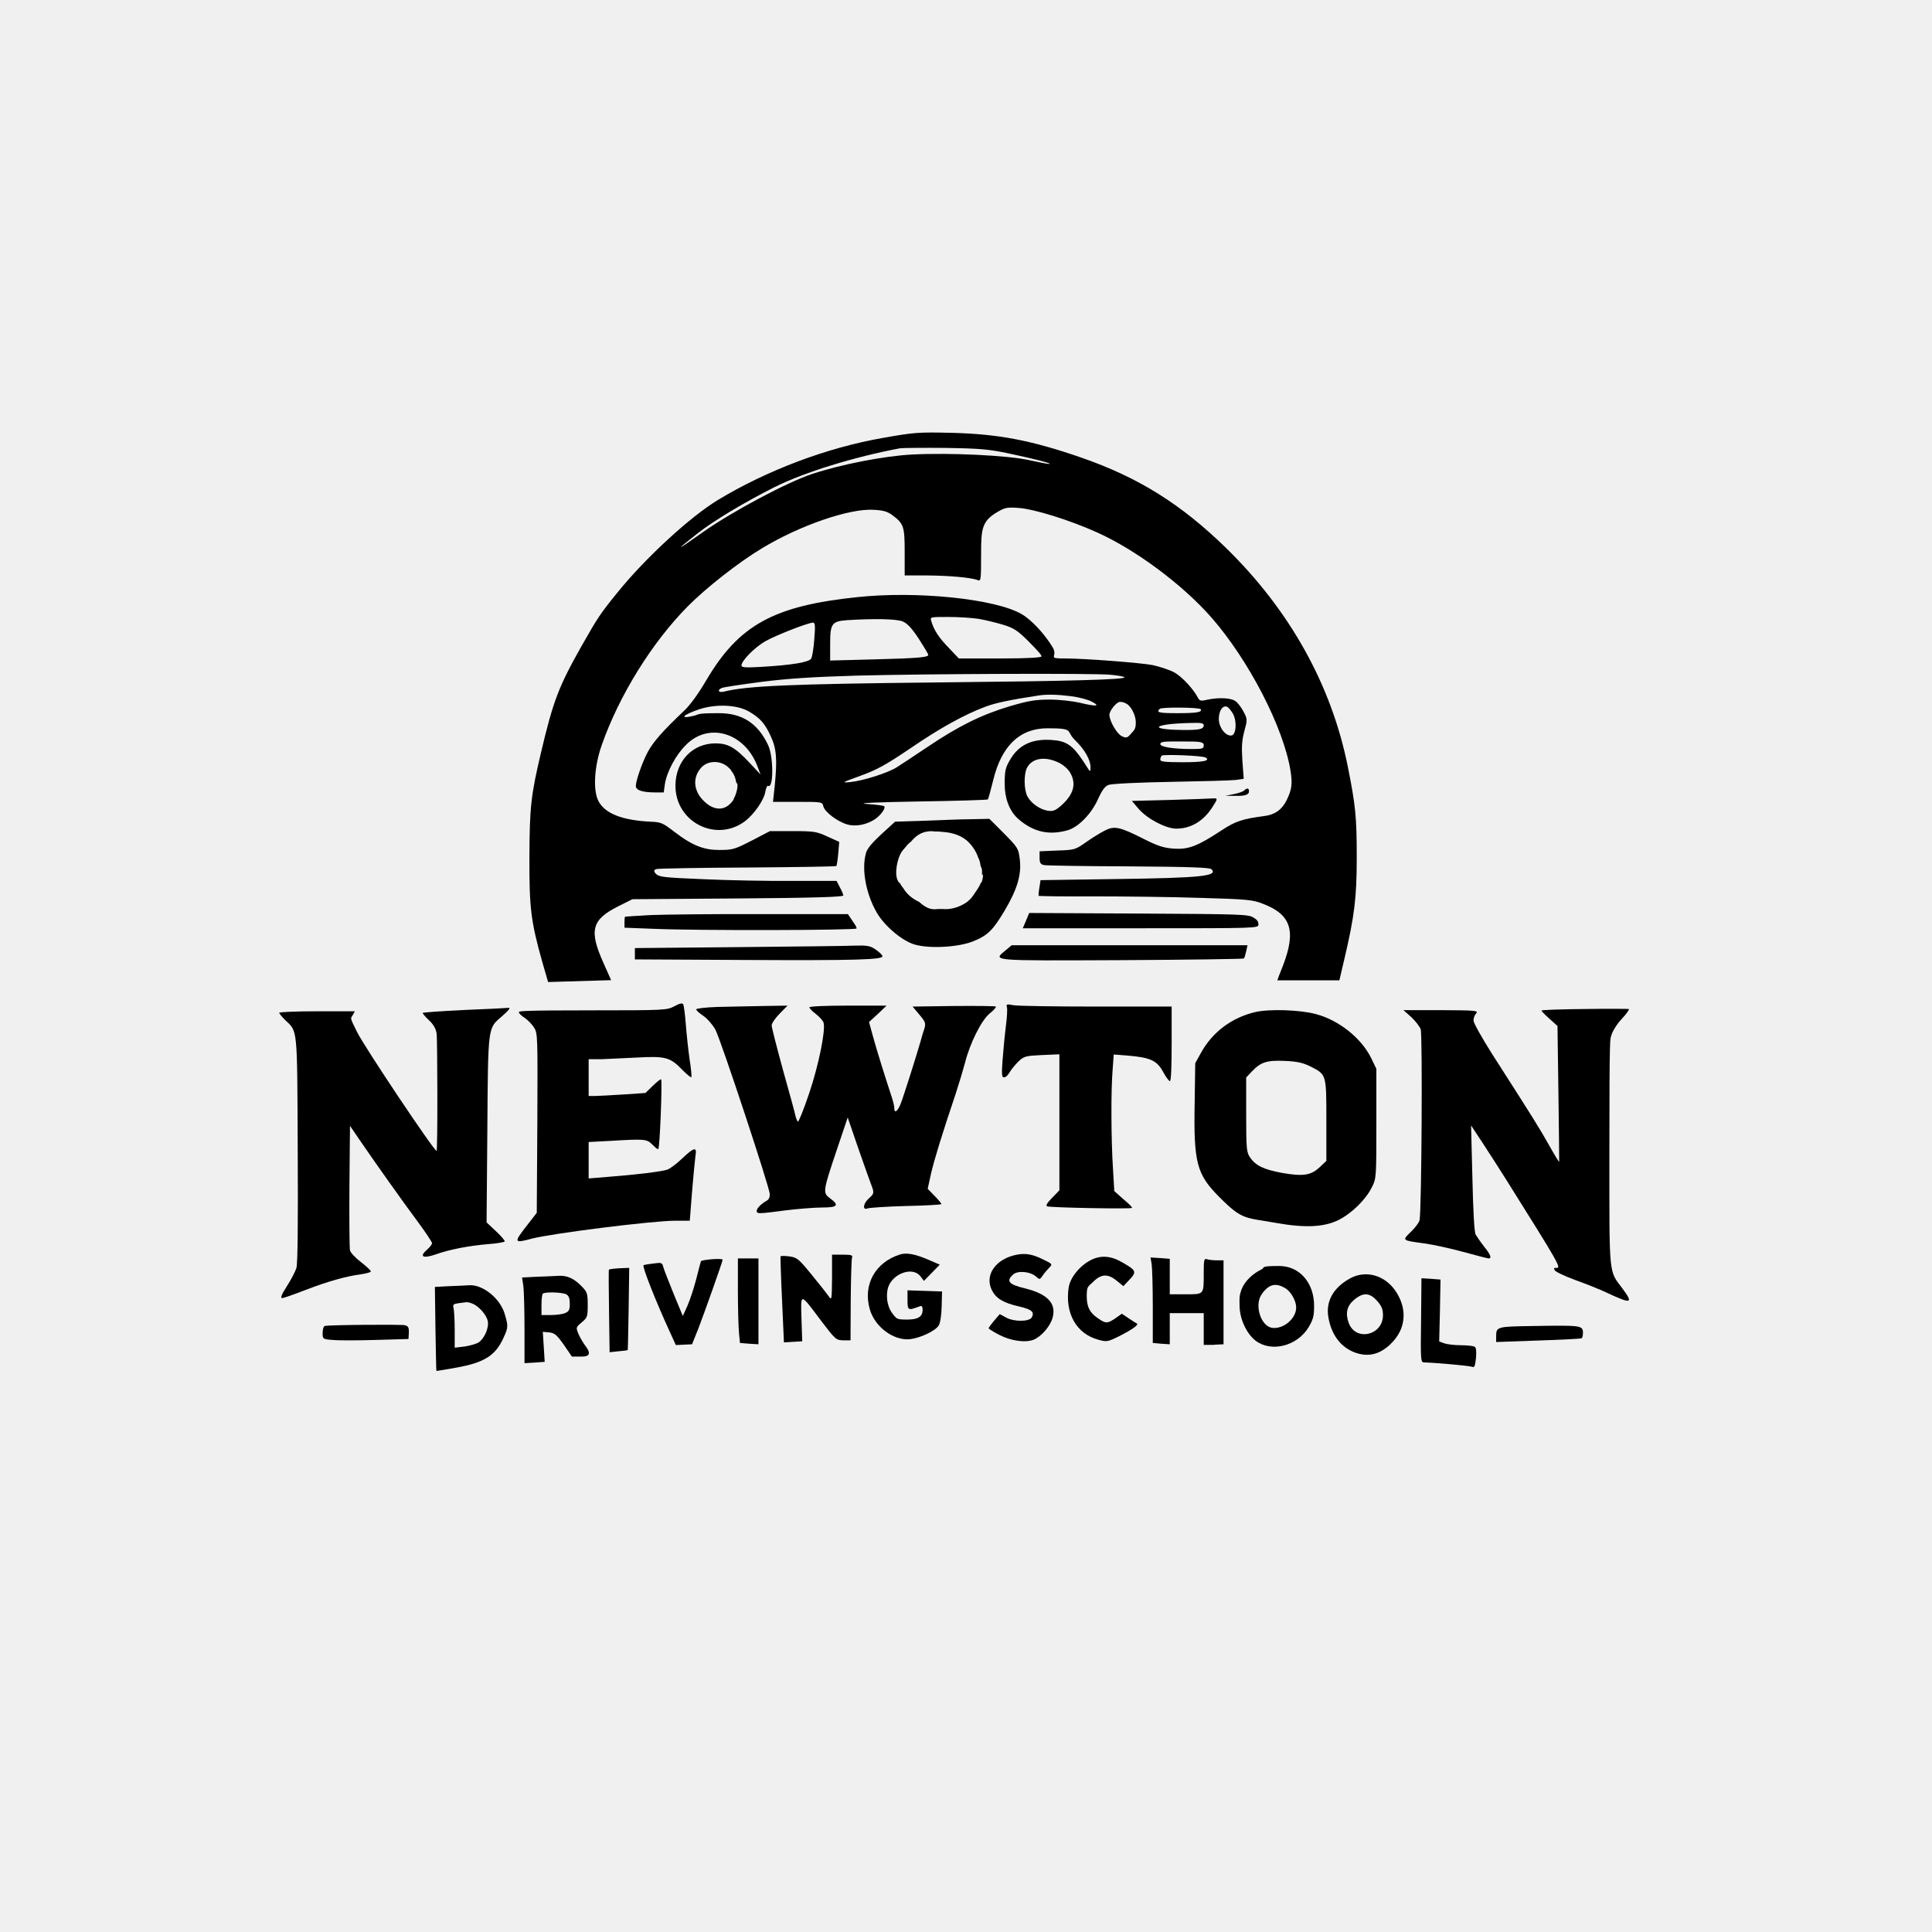
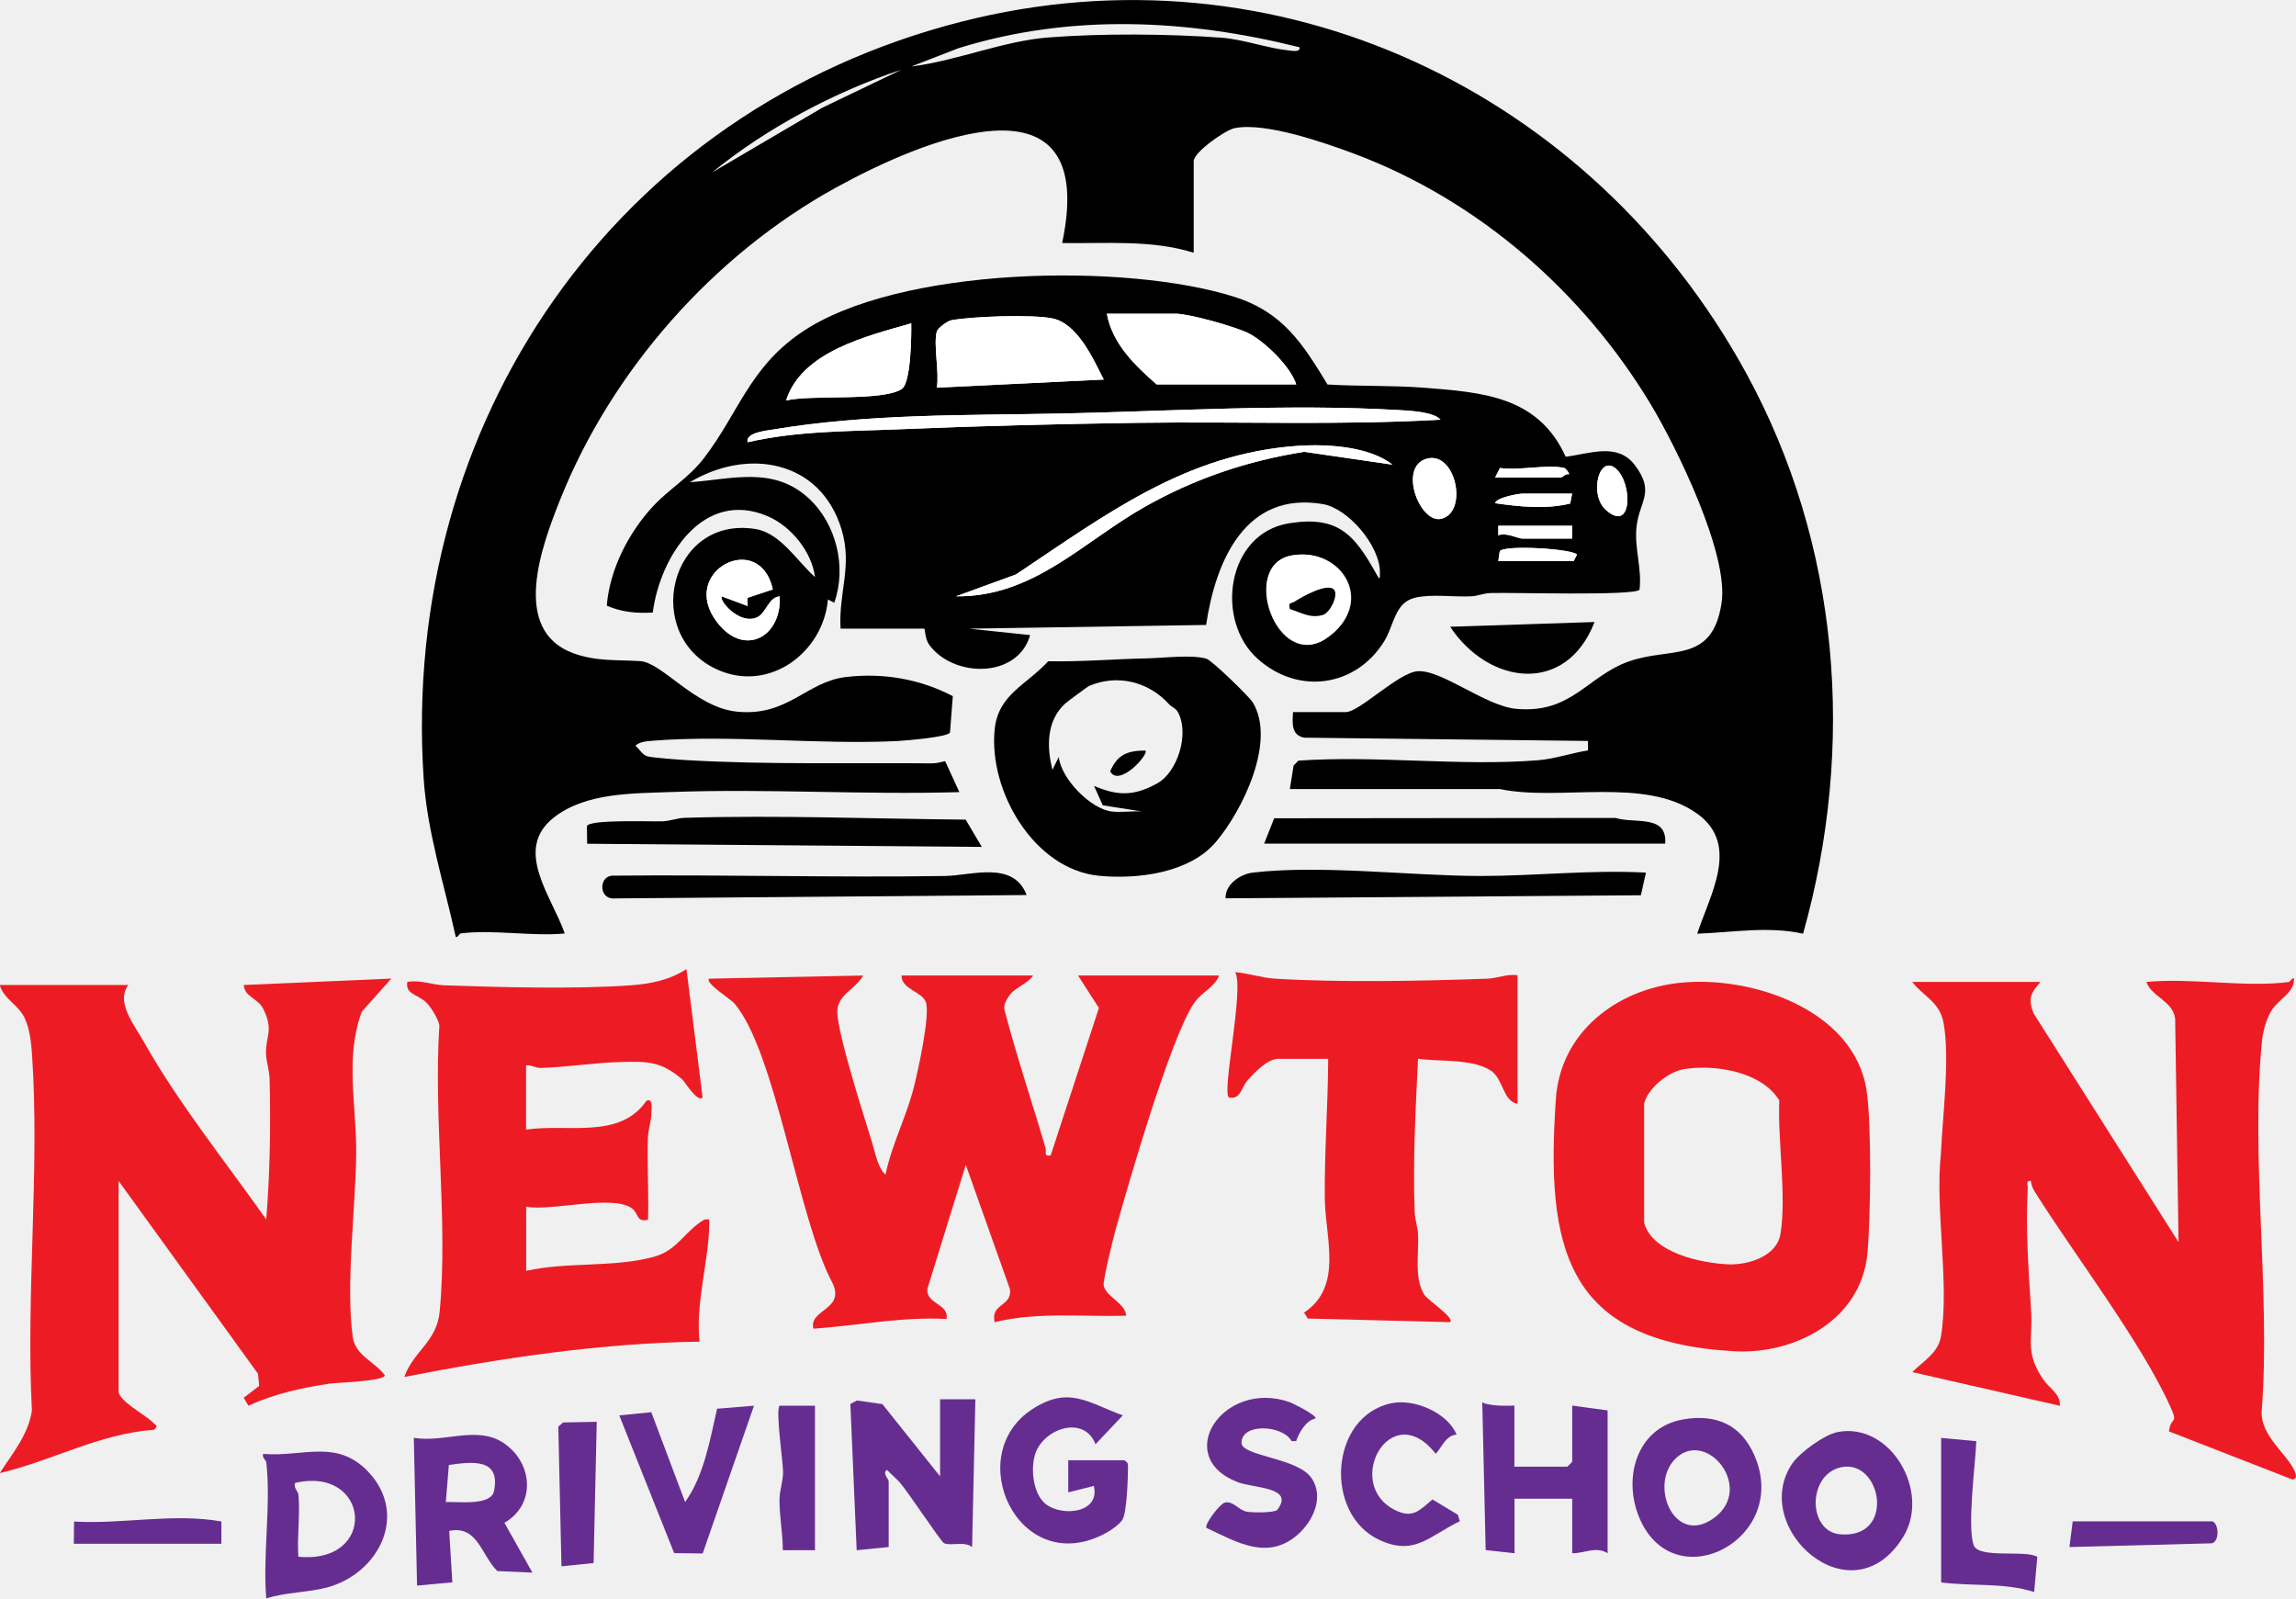
- <svg xmlns="http://www.w3.org/2000/svg" id="Layer_1" version="1.1" viewBox="0 0 1024 1024">
-   <path d="M468,232.1c-29.8,5.2-61.3,17.1-87.5,32.9-14.8,9-38.5,30.8-53.2,49-9.4,11.6-10.4,13.2-19,28.3-12.2,21.6-15.1,29.1-21.7,57.2-5.2,22-5.9,28.5-6,55s.8,34,6.7,54.9l3.2,11.1,16.7-.5,16.7-.5-4-9c-7.8-17.3-6.3-23,7.5-30l7.8-3.9,55.9-.4c40.5-.3,55.9-.8,55.9-1.6-.1-.6-.9-2.6-1.9-4.4l-1.7-3.3h-23.5c-12.9.1-34-.3-46.9-.9-21.2-.9-23.6-1.1-25.4-2.9q-1.9-2,.5-2.5c1.3-.3,23.2-.7,48.6-.8,25.4-.2,46.3-.5,46.6-.8.2-.3.7-3.3,1-6.7l.5-6.1-6.2-2.8c-5.6-2.6-7.1-2.9-18.3-2.9h-12.2l-9.6,5c-9.2,4.7-10.1,5-17.4,5s-13.5-1.8-23.5-9.5c-6.4-4.9-7.2-5.3-13.2-5.5-14.7-.8-23.6-4.3-27.1-10.7-3.1-5.7-2.4-18.3,1.6-29.8,9.2-26.3,26.6-54.4,45.6-73.6,9.9-10,27.2-23.5,39.2-30.7,20.1-12.2,46.5-21.3,59.4-20.5,5.3.3,7.3.9,10.2,3.1,5.7,4.3,6.2,5.9,6.2,19.4v12.3h12c11.8.1,23.3,1.1,26.8,2.5,1.6.7,1.7-.4,1.7-13.8s.4-17.5,8.6-22.3c4-2.4,5.3-2.6,11.2-2.2,8.4.6,27.3,6.5,41.7,13,20.5,9.2,45.2,27.6,60.5,45,19.9,22.7,38.3,58.4,42,81.3,1.1,7,.7,10-2.1,15.7-2.5,5-6.2,7.6-11.7,8.3-11.9,1.6-15.3,2.7-22.9,7.7-12.8,8.4-17.4,10.1-25.2,9.6-5.3-.4-8.4-1.4-15.6-5-13-6.6-15.8-7.2-20.9-4.6-2.2,1.1-6.8,3.9-10,6.2-5.7,4-6.1,4.1-15.2,4.4l-9.4.4v3.4c0,2.7.5,3.5,2.3,3.9,1.2.3,21.4.6,44.9.7,32.2.2,43,.6,43.9,1.5,3.6,3.6-5.1,4.6-49.6,5.2l-41,.6-.6,4c-.4,2.2-.5,4.2-.4,4.3.2.2,13.6.4,29.7.3,16.1,0,41.5.3,56.3.8,24.4.7,27.6,1,32.8,3.1,15,5.7,17.8,14.3,10.7,32.8-1.7,4.2-3,7.7-3,7.8h32.9c0-.1,2.6-11.1,2.6-11.1,5.4-22.9,6.6-32.7,6.6-54s-.6-27.5-4.7-48c-8.6-43.2-30.7-83-64.6-116.1-23.9-23.3-46.5-37.4-76.8-47.9-26.6-9.2-44-12.5-69-13.1-17.2-.4-19.7-.2-36,2.7ZM535,240.4c13.7,2.9,23.3,5.4,21,5.5-.8,0-5.5-.9-10.5-2-11.7-2.6-42.3-4-62-3-15.1.8-37.5,5.2-53,10.3-13.1,4.3-42,19.7-57.3,30.4-15.4,10.9-16.2,11.1-3.2.9,8.3-6.5,24.6-16.3,40.5-24.3,15.8-7.9,42.1-16,66.5-20.6,1.4-.2,12.2-.3,24-.2,18.7.3,23.1.7,34,3Z" />
-   <path d="M659.1,377.2c-1.1-2.2-3.1-4.8-4.3-5.6-2.5-1.8-9.2-2-15.1-.7-3.3.8-3.9.6-4.9-1.3-2.3-4.4-8.1-10.7-12.2-13.1-2.3-1.3-7.6-3.1-11.7-4-6.3-1.2-36-3.5-46.3-3.5s-3.6-.7-6.6-5.8c-4.4-7.3-11.3-14.7-16.5-17.7-13.9-8.1-55.4-12.4-87.2-9-44.1,4.6-62.6,14.7-79.8,43.8-4.2,7.2-8.9,13.7-12,16.5-11.1,10.5-16.4,16.5-19.3,22-2.8,5.3-6.2,15-6.2,17.8s5.4,3.4,10.5,3.4h4.3l.6-4.4c1-6.5,5.8-15.5,11.2-20.8,12.1-12.2,31-6.5,37.8,11.2l1.7,4.5-5.8-6.2c-7.6-8.1-11.4-10.3-18.1-10.3-12.2,0-21.2,9.5-21.2,22.5,0,19.2,21.5,30.2,36.8,18.8,4.8-3.6,10.1-11.2,10.8-15.5.4-2.1,1-3.5,1.5-3.3,2.9,1.9,3-15.3,0-21.6-5.4-11.5-13.7-16.9-26-16.9s-10.2.6-13.4,1.4c-8,1.9-5.9-.5,3-3.5,9-2.9,20.1-2.4,26.4,1.3,5.9,3.5,8.3,6.2,11.5,13.2,3,6.5,3.4,12.3,2,26.3l-.9,8.3h13c13,0,13.1,0,13.7,2.4.7,3,7.8,8.3,12.8,9.6,4.5,1.3,10.5,0,14.7-2.9,3.2-2.3,5.7-5.9,4.7-6.8-.3-.3-4.5-.9-9.3-1.2-5.7-.4,3.9-.9,27.5-1.3,20-.3,36.5-.8,36.8-1.1.2-.2,1.5-4.8,2.8-10.1,4.4-18.3,14.1-27.6,28.8-27.6s9.5,1.4,14.6,6.3c5,4.8,8.2,10.4,8.2,14.3s-.5,1.8-4.1-3.5c-5.5-8.2-8.8-10.4-16.5-10.9-10.5-.7-17.5,2.6-22.1,10.6-2.4,4.1-2.8,5.8-2.8,12.7s2.1,14.3,7.6,18.9c7.8,6.6,15.9,8.4,25.6,5.7,5.8-1.6,12.7-8.6,16.3-16.6,2.1-4.7,3.7-6.8,5.6-7.5,1.5-.6,16.2-1.3,32.8-1.6,16.5-.3,32.1-.7,34.5-1l4.3-.6-.7-9.4c-.5-7.5-.3-10.8,1-15.8,1.7-6.1,1.7-6.4-.4-10.4ZM389,423.5c-4,6.5-10.5,6.8-16.4.6-5.2-5.4-5.5-12.3-.8-17.4,3.4-3.6,9.8-3.8,13.9-.3,1.1,1,1.8,1.6,2,2.3,1.3,1.5,2.1,3.6,2.4,5.5,0,.3.2.5.2.8,0,0,0,0,0,0,1.3,0,.3,5.6-1.5,8.5ZM562.4,427c-3.1,2.7-4.3,3.1-7.1,2.7-4.2-.7-8.9-4-10.8-7.7-1.8-3.5-1.9-11.6-.2-15,2.6-5.1,9.2-6.3,16.4-3,2.5,1.1,5.1,3.3,6.3,5.2,3.7,6,2.2,11.8-4.6,17.8ZM502.7,327c5.4,0,12.6.5,16,1,3.4.6,9.2,2,12.9,3.1,5.8,1.8,7.7,3,13.6,8.9s6.8,7.3,6.8,7.9-6.4,1.1-21.9,1.1h-21.9l-5.3-5.6c-5.2-5.3-7.9-9.4-9.3-14.2-.7-2.2-.6-2.2,9.1-2.2ZM440,341.2c0-10.7.9-11.9,9-12.5,14.3-.9,26.2-.7,29.5.7,2.5,1.1,4.8,3.6,8.5,9.2,2.7,4.2,5,8,5,8.5,0,1.3-5.3,1.8-29.2,2.4l-22.8.6v-8.9ZM405.6,339.9c5.4-3.1,22.5-9.8,25.3-9.9,1.1,0,1.3,1.6.7,8.6-.3,4.7-1.1,9.4-1.6,10.4-1.1,2-10,3.5-27.2,4.5-7.8.4-9.8.3-9.8-.8,0-2.5,7-9.6,12.6-12.8ZM572,372.4c-3.6-.8-10.5-1.6-15.5-1.6-7.5,0-11,.5-21.2,3.5-15,4.5-26.9,10.3-43.7,21.6-7,4.7-14.4,9.6-16.5,10.9-4.7,2.9-17.5,7-24.3,7.7-5,.5-4.7.3,5.2-3.3,8.6-3.1,13.4-5.7,26.4-14.5,15.9-10.9,29-18.1,40.1-22.2,5-1.9,13-3.6,27.5-5.8,4.6-.8,10.4-.6,17.7.3,4,.5,9,1.8,11,2.9,4.8,2.5,2.4,2.7-6.7.5ZM497.5,361.7c-78.2.8-101.5,1.8-113.9,4.9-2.9.7-3.6-1-.9-2,.9-.4,10.3-1.8,20.9-3.2,14.3-1.8,27.1-2.6,50.1-3.3,38.7-1,124.5-1.3,134.6-.5,4.3.4,7.7,1,7.7,1.4,0,1.2-28.1,2-98.5,2.7ZM599.6,388.7c-2.1,2.5-2.6,2.6-5,1.5-2.6-1.2-6.5-7.9-6.6-11.3,0-2.2,3.8-6.9,5.6-6.9s2.4.5,3.5,1c2.5,1.4,4.9,6.2,4.9,9.9s-1,4.2-2.4,5.8ZM614.7,375.7c1-1,21.1-.8,21.7.2,1,1.6-2.3,2.1-12.5,2.1s-11.1-.5-9.2-2.3ZM630.8,383.2c5.6-.2,7.2,0,7.2,1.2,0,2.1-2.4,2.6-11.3,2.5-18.8-.2-15.4-3.3,4.1-3.7ZM638,395c0,1.8-.7,2-6.2,2-10,0-16.8-1.1-16.8-2.6s2.5-1.4,11.5-1.4,11.5,0,11.5,2ZM626.9,404c-9.2,0-11.9-.3-11.9-1.3s.3-1.7.8-2.2c.8-.8,21.6,0,23.2,1,2.7,1.7-1.2,2.5-12.1,2.5ZM652.8,389.8c-3.1.6-6.8-4.2-6.8-8.7s2.1-7.4,4.4-6.5c.7.3,2.1,2,3.1,3.7,2.2,4.1,1.7,11-.7,11.5Z" />
-   <path d="M659.4,419c-.6.6-3,1.4-5.5,1.9l-4.4.9h4.7c5.5.2,7.8-.5,7.8-2.4s-1.2-1.8-2.6-.4Z" />
-   <path d="M619.7,424l-19.8.5,3.5,4.1c4.5,5.3,14.2,10.4,19.8,10.6,7.8.1,14.6-3.9,19.4-11.4,3-4.7,3-4.8-.3-4.6-1.6.1-11.7.5-22.6.8Z" />
-   <path d="M540.5,455.4c-.7-5.7-1-6.2-8.4-13.7l-7.7-7.7-9.5.2c-5.2,0-16.4.5-25,.8l-15.5.5-7.2,6.6c-4.8,4.4-7.6,7.7-8.2,10-2.5,8.6,0,21.7,5.7,31.6,4.1,7.1,13.5,15,20,16.9,7.8,2.3,22.7,1.5,30.6-1.5,8-3.1,10.9-5.9,17.2-16.5,6.7-11.3,9-19.1,8-27.2ZM520,467.6c-.5,1.5-1.8,3.6-3.3,5.7-.5.8-1,1.6-1.7,2.4-.8,1-1.9,2-3.1,2.8-.1,0-.2.2-.3.2-3.4,2.2-7.9,3.5-11.9,3.1-.8,0-1.7,0-2.5,0-3.7.5-6.1-.3-10.1-3.8-3.5-1.6-6.5-4.1-8.3-7.2-.8-.9-1.4-1.9-2-3-.2.2-.5-.1-.9-1-1.9-3.2-.6-12,2.5-16,.6-.8,1.3-1.5,1.8-2.1.7-1,1.6-1.8,2.6-2.6,0,0,.1-.1.2-.2,2.2-2.6,4.9-4.7,8.6-5.2,1.3-.2,2.6-.2,3.8,0,1.3,0,2.6,0,3.9.2,5.2.3,10.5,1.8,14.2,5.6,2.4,2.5,4,5.2,5,8.1.1.2.2.4.3.6.5,1.2.8,2.6,1,4,.5.7.7,1.6.7,2.7,0,.5,0,.9,0,1.3,0,0,0,0,0,0,0,.2,0,.4,0,.6.2-.2.3-.3.4-.2.3.3,0,2.2-.7,4.3Z" />
-   <path d="M345,485c-7.4.4-13.6.8-13.7.9-.2,0-.3,1.4-.3,2.9v2.9l15.8.6c23,1,107.2.8,107.2-.2s-1-2.3-2.3-4.2l-2.3-3.4h-45.4c-25-.1-51.6.2-59,.5Z" />
-   <path d="M543.8,488l-1.7,4h62.5c61.5,0,62.4,0,62.4-2s-1.2-2.8-2.7-3.7c-2.5-1.7-7.2-1.8-60.8-2.1l-58-.3-1.7,4.1Z" />
-   <path d="M391,502l-54.5.5v6l57.5.3c59.6.3,74.4-.1,73.7-2.1-.2-.7-1.8-2.2-3.7-3.5-2.8-1.9-4.4-2.2-10.9-2-4.2.2-32.1.5-62.1.8Z" />
-   <path d="M533.1,503.6c-7,5.8-9.2,5.6,61.3,5.3,35.4-.2,64.6-.6,64.9-.9s.8-2,1.2-3.8l.7-3.2h-125l-3.1,2.6Z" />
-   <path d="M357.5,533.3c-3.9,2.1-5,2.2-43.3,2.2s-39.2.4-39.2,1,1.4,1.9,3.1,3c1.6,1.1,3.9,3.4,5,5.2,1.9,3,1.9,4.8,1.7,50.6l-.3,47.5-4.8,6.2c-7.6,9.7-7.5,10.1,2.2,7.5,10.8-2.8,64-9.5,76.1-9.5h7.6l1.2-15.3c.7-8.3,1.5-16.9,1.8-19,.9-5-.6-4.8-6.9,1.2-2.9,2.8-6.4,5.4-7.9,6-2.7,1-16.4,2.7-32,3.9l-9.8.8v-19.3l11.3-.6c18.3-1.1,19.5-1,22.3,1.8s2.9,2.5,3.3,2.5c.8,0,2.2-36.1,1.5-36.9-.3-.3-2.2,1.3-4.4,3.4l-3.9,3.8-11.8.8c-6.5.4-13.3.8-15,.8h-3.3c0,.1,0-9.7,0-9.7v-9.8h6.8c3.7-.2,12.3-.6,19.2-.9,14.7-.8,17.3-.1,23.7,6.6,2.3,2.3,4.4,4.1,4.7,3.8.3-.2-.1-4.5-.9-9.4-.7-5-1.6-13.3-2-18.5s-1-10-1.4-10.7c-.4-.8-1.8-.5-4.6,1Z" />
-   <path d="M533.7,533.9c.3,1.1,0,5.7-.6,10.3s-1.3,12.5-1.7,17.5c-.6,7.7-.4,9.3.7,9.3s2.2-1.2,3.1-2.8c.9-1.5,3-4,4.7-5.7,2.9-2.7,3.8-2.9,12.4-3.3l9.2-.4v72.1l-3.9,4c-2.8,2.9-3.5,4.2-2.5,4.5,2.3.7,44.9,1.5,44.9.8s-2.1-2.5-4.7-4.7l-4.7-4.2-.7-11.9c-1-15.3-1.1-41.6-.2-52.2l.6-8.3,7.6.6c11.7,1,15.3,2.6,18.5,8.5,1.5,2.8,3.1,5,3.7,5s.9-8.1.9-19.8v-19.7h-39.7c-21.9,0-41.7-.3-44-.7-3.7-.7-4.1-.6-3.6,1.1Z" />
-   <path d="M380.3,533.7c-6.3.2-11.3.8-11.3,1.3s1.7,2.1,3.9,3.5c2.1,1.5,4.9,4.7,6.3,7.3,2.8,5.2,28.8,83.8,28.8,87.1s-1.5,3.2-3.5,4.7c-3.8,2.8-4.6,5.4-1.7,5.4s7.1-.7,13.7-1.5,15.3-1.5,19.3-1.5c8.2,0,9.2-1.2,4.1-4.9-3.9-2.9-3.8-3.6,3.8-26.2l5.6-16.6,5.7,16.6c3.2,9.1,6.3,17.9,6.9,19.4,1.5,3.9,1.4,4.4-1.4,6.9-3,2.6-3.5,6.4-.7,5.3.9-.4,10.1-1,20.5-1.3,10.3-.2,18.7-.7,18.7-1s-1.6-2.3-3.7-4.4l-3.6-3.7,1.7-7.8c1.7-7.4,5.6-20.2,13.2-42.8,1.8-5.5,4-12.9,4.9-16.3,2.6-10.3,8.6-22.3,13-26,2.2-1.7,3.6-3.4,3.3-3.7s-10.3-.4-22.3-.3l-21.8.3,3.6,4.3c3.2,3.8,3.5,4.5,2.6,7.5-.6,1.7-1.5,4.8-2,6.7-2.3,8-9.2,29.8-10.6,33.2-1.5,3.8-3.3,5.1-3.3,2.3s-2.2-8.3-4.8-16.7c-2.7-8.4-5.7-18.4-6.7-22.2l-1.9-6.9,4.7-4.3,4.6-4.4h-20.5c-12.2,0-20.4.4-20.4.9s1.6,2.2,3.5,3.6c1.9,1.5,3.7,3.5,4,4.5,1.2,3.9-2.6,22.7-7.7,37.7-2.8,8.3-5.5,15-5.9,14.8-.3-.3-.9-1.5-1.2-2.7-.2-1.3-3.2-12.2-6.6-24.3-3.3-12.1-6.1-22.9-6.1-24s1.9-3.9,4.2-6.2l4.2-4.3-12.9.2c-7.2.1-18.1.4-24.2.5Z" />
-   <path d="M246.3,535.3c-12.3.6-22.3,1.3-22.3,1.6s1.5,2.1,3.4,3.9c2.3,2.1,3.6,4.4,4,6.9.5,3.6.6,62.3,0,62.3-1.4,0-38-54.7-42.2-63.1s-3.2-7-2.3-8.8l1.2-2.1h-20.1c-11,0-20,.4-20,.8s1.4,2.1,3.1,3.8c6.7,6.4,6.4,2.8,6.7,68.4.2,39.4,0,60.7-.7,63.1-.6,1.9-2.9,6.3-5.1,9.7-2.7,4.2-3.5,6.2-2.5,6.2s6.5-2,12.7-4.4c11.8-4.5,21-7.1,29.1-8.2,2.6-.4,5-1,5.2-1.4.3-.4-2-2.6-5-4.9s-5.7-5.1-6-6.4c-.3-1.2-.4-16.6-.3-34.1l.3-31.9,4.7,6.9c8.9,13,23,32.9,30.9,43.5,4.3,5.8,7.9,11.2,7.9,11.8s-1.2,2.2-2.7,3.5c-4.2,3.6-2.2,4.8,4.5,2.5,7.3-2.6,17.4-4.6,28-5.5,4.5-.3,8.4-1,8.7-1.4.2-.4-1.8-2.8-4.6-5.4l-5-4.7.4-49.2c.4-55,.2-53.6,7.6-59.9,3.8-3.3,5.1-5,3.4-4.6-.5.1-10.8.6-23,1.1Z" />
-   <path d="M839.8,534.8c-12.6.1-22.8.5-22.8.8s1.9,2.3,4.3,4.4l4.2,3.8.5,35.8c.3,19.8.4,36,.4,36.2-.1.2-2.5-3.7-5.3-8.7-4.8-8.6-8.6-14.7-30.4-48.7-5.3-8.4-9.7-16.2-9.7-17.5s.6-3,1.4-3.8c1.3-1.5-.4-1.6-18.6-1.7h-20c0-.1,4.1,3.6,4.1,3.6,2.2,2,4.5,5,5.1,6.5,1,2.8.5,95.9-.6,101.2-.2,1.2-2.3,4-4.6,6.2-4.7,4.6-4.9,4.5,6.9,6.1,4.5.6,13.8,2.6,20.7,4.5,7,1.9,13.1,3.5,13.6,3.5,1.8,0,1-2.1-2.4-6.3-1.8-2.3-3.8-5.2-4.5-6.4-.7-1.4-1.3-12.3-1.7-30l-.7-27.8,6.4,9.7c3.5,5.4,9.2,14.2,12.5,19.5,27.6,44,28.9,46.3,26.5,46.3s-1.1.6-1.1,1.2,4.8,3,10.8,5.2c5.9,2.1,13.4,5.1,16.7,6.7,13.3,6.2,14.4,5.9,8.4-2.2-7.3-9.7-6.9-5.7-6.9-71.3s.4-60.4,1.1-63c.6-2.1,3-6,5.5-8.6,2.5-2.7,4.1-5,3.7-5.2-.4-.1-11-.2-23.5,0Z" />
-   <path d="M665.4,536.4c-12.5,2.9-22.8,10.6-28.9,21.7l-3,5.4-.3,20.7c-.6,32.1,1,38.2,13.2,50.4s13.3,10.6,30.1,13.6c15.2,2.7,25.2,2.2,32.8-1.5,7.1-3.5,14.6-10.9,17.8-17.4,2.4-4.7,2.4-5.3,2.4-33.8v-29l-2.8-5.8c-5.2-10.5-17.1-20-29.2-23.2-8.5-2.3-24.6-2.8-32.1-1.1ZM694.7,565.3c8.4,4.3,8.3,4.1,8.3,28.6v21.4l-3.5,3.3c-4.7,4.4-8.8,5-19.8,3.1-9.9-1.8-14.2-3.9-17.2-8.3-1.8-2.7-2-4.6-2-22.6v-19.7l3-3.2c4.8-5,7.9-6,17.5-5.6,6.7.3,9.6,1,13.7,3Z" />
-   <path d="M477,664.9c-13.2,4.2-19.7,16.1-16,29,2.7,9.5,12.7,16.8,21.4,15.9,5.5-.7,13.2-4.3,15.1-7.2.8-1.2,1.5-5.3,1.6-10.1l.2-8-9.1-.3-9.2-.3v5.2c0,5.5.3,5.6,6.4,3.3,1.2-.5,1.6,0,1.6,1.9,0,3.6-2.5,5.1-8.2,5.1s-5.4-.4-7.4-2.7c-2.7-3.2-3.9-8.3-3-13.1,1.5-8.1,13-12.8,17.4-7.2l1.9,2.5,4.2-4.3,4.2-4.3-6-2.6c-7-3-11.6-3.9-15.1-2.8Z" />
-   <path d="M539,665c-11.1,2.1-17.2,10.6-13.4,18.6,2.2,4.5,6,6.9,14.3,8.8,6.9,1.6,8.5,2.9,7,5.8-1.3,2.4-9.6,2.5-13.9,0l-3.1-1.7-3,3.5c-1.6,1.9-2.9,3.7-2.9,4s2.5,1.9,5.6,3.5c6.4,3.3,14.1,4.3,18.4,2.5,4-1.7,8.7-7.1,9.9-11.6,2.1-7.5-2.7-12.6-14.5-15.5-8.8-2.1-10.3-3.9-6.4-7.4,2.4-2.2,9.1-1.6,12.1,1.1,1.9,1.7,2,1.7,3.6-.6.9-1.3,2.5-3.2,3.5-4.2,1.7-1.7,1.6-1.9-3-4.1-5.7-2.9-9.5-3.6-14.2-2.7Z" />
-   <path d="M413.7,665.9c-.1.4.2,10.7.8,23.1l1,22.5,4.8-.3,4.9-.3-.4-11.9c-.4-14-.9-14,10.3.9,7.6,10,8,10.4,11.8,10.5h3.9c0,.1.1-21.1.1-21.1.1-11.7.4-21.9.7-22.8.5-1.2-.4-1.5-5-1.5h-5.6v12.2c-.1,11.9-.2,12.2-1.8,9.8-.9-1.3-5-6.5-9.1-11.5-6.9-8.4-7.6-9-11.8-9.6-2.4-.3-4.5-.3-4.6,0Z" />
-   <path d="M577.9,668c-5.8,3.1-10.7,9.2-11.5,14.5-2,13.7,4.2,24.5,15.8,27.6,4.4,1.2,4.9,1.1,11-1.9,7.3-3.7,10.8-6.3,9.2-6.8-.5-.3-2.5-1.5-4.4-2.8l-3.4-2.3-3.4,2.4c-4.3,2.9-5.1,2.9-9.3,0-4.3-2.9-5.9-6-5.9-11.6s.6-4.9,3.4-7.7c4.3-4.3,7.9-4.4,12.6-.5l3.4,2.8,3.3-3.5c3.9-4.1,3.6-4.9-4.2-9.3-5.9-3.4-11.3-3.7-16.6-.9Z" />
-   <path d="M610.4,670c.3,1.9.6,12.1.6,22.6v19.2l4.5.4,4.5.3v-16.5h18v16.8h5.3c0-.1,5.2-.3,5.2-.3v-44.5h-3.7c-2,0-4.3-.3-5.2-.6-1.4-.5-1.6.5-1.6,7.4,0,11.5.3,11.2-9.6,11.2h-8.4v-18.8l-5.1-.4-5.1-.3.6,3.5Z" />
-   <path d="M371.5,668.5c-.2.5-1.3,4.8-2.5,9.5s-3.3,11-4.6,14l-2.5,5.5-4.8-11.6c-2.6-6.4-5.1-12.8-5.5-14.2-.6-2.5-.9-2.6-5.4-2-2.6.3-4.9.7-5.1.9-.8.7,6.3,18.7,14,35.5l3.1,6.8,4.3-.2,4.3-.2,3.6-9c2.8-7.3,12.6-34.8,12.6-35.8s-11.3,0-11.5.8Z" />
-   <path d="M391.1,684.2c0,9.5.3,19.6.6,22.5l.5,5.1,4.9.4,4.9.3v-45.5h-10.9v17.2Z" />
-   <path d="M668.5,672.9c-4.7,2.2-8.9,6.4-10.4,10.4s-1.1,5.4-1.1,8.6c0,7,3.6,14.9,8.5,18.7,8.3,6.3,21.9,2.9,28-7,2.5-4.2,3-6,3-11.5,0-12.3-7.8-21.1-18.5-21.1s-7.2.8-9.5,1.9ZM681.1,682.7c3.1,1.8,5.9,6.7,5.9,10.3,0,5.8-6.6,11.5-12.6,10.8-6.1-.7-9.7-12-5.7-17.8,3.7-5.3,7.3-6.3,12.4-3.3Z" />
-   <path d="M322.7,673c-.1.3-.1,10.2.1,22.1l.3,21.6,4.7-.5c2.6-.2,4.8-.5,4.9-.6s.3-9.9.5-21.9l.3-21.7-5.3.2c-3,.2-5.4.5-5.5.8Z" />
-   <path d="M715.9,677.4c-9.2,4.9-13.4,12.4-11.8,21,1.6,8.9,6.2,15.1,13.1,18.1,8,3.3,15.1,1.4,21.5-5.9,6.6-7.5,7-17.4,1-26.3-5.7-8.4-15.6-11.2-23.8-6.9ZM729.9,689.5c2.4,2.7,3.1,4.5,3.1,7.6,0,10.7-14.4,14-18.1,4.2-1.9-5.1-1.1-8.9,2.6-12.2,4.9-4.2,8.4-4.1,12.4.4Z" />
-   <path d="M284.6,676.7l-7.9.4.7,4.6c.3,2.5.6,12.7.6,22.7v18.1l5.3-.3,5.4-.4-.5-8-.5-7.9,3.4.3c2.8.3,4,1.3,7.7,6.5l4.3,6.3h5.5q6,0,1.8-5.5c-1.3-1.7-3-4.6-3.8-6.5-1.4-3.4-1.4-3.5,1.7-6.1,3-2.5,3.2-3.1,3.2-9.2s-.3-6.9-3-9.7c-4.1-4.3-7.7-6-12.2-5.8-2.1.1-7.3.4-11.7.5ZM300.1,686c1.4.8,1.9,2.1,1.9,5.1s-.4,4.1-2.6,4.9c-1.4.6-4.8,1-7.5,1h-4.9v-5.3c0-3,.3-5.7.7-6,1-1.1,10.2-.8,12.4.3Z" />
-   <path d="M753.2,699.7c-.3,21-.2,22.3,1.5,22.4,6.8.2,24.1,1.8,25.4,2.3,1.4.6,1.7-.2,2.2-4.6.3-3.4.1-5.6-.7-6-.6-.4-3.9-.8-7.3-.8s-7.4-.5-8.8-1l-2.7-1,.4-16.4.3-16.4-5-.4-5.1-.3-.2,22.2Z" />
-   <path d="M238,681.7l-7.5.4.3,22.2c.2,12.2.4,22.2.5,22.3s4.8-.7,10.4-1.7c15.1-2.7,20.9-6.4,25.2-15.9,2.5-5.4,2.5-6.3.6-12.6-2.4-8.2-11.6-15.6-18.7-15.2-1.8.1-6.7.4-10.8.5ZM250.3,690.9c3.4,1.3,7.5,5.9,8.2,9.2.8,3.5-1.7,9.3-4.8,11.4-1.3.8-4.8,1.8-7.6,2.2l-5.1.6v-9.4c0-5.2-.3-10.4-.6-11.6-.5-1.9-.1-2.2,2.8-2.6,1.8-.2,3.6-.5,4-.5.4-.1,1.8.2,3.1.7Z" />
-   <path d="M172.1,702.8c-.6.2-1.1,1.8-1.1,3.7,0,3.2.1,3.3,5.2,3.7,2.8.3,13,.3,22.7,0l17.6-.5.2-3.3c.1-2.7-.3-3.5-2-4-2.3-.5-40.7-.2-42.6.4Z" />
-   <path d="M813.5,702.8c-20.3.3-20.5.3-20.5,5.6v2.9l22.3-.8c12.2-.4,22.5-.9,23-1.2.4-.2.7-1.5.7-2.8,0-4-.9-4.1-25.5-3.7Z" />
+ <svg xmlns="http://www.w3.org/2000/svg" id="Layer_1" data-name="Layer 1" viewBox="0 0 203.69 141.8">
+   <defs>
+     <style>
+       .cls-1 {
+         fill: #662d91;
+       }
+ 
+       .cls-2 {
+         fill: #ed1c24;
+       }
+ 
+       .cls-3 {
+         fill: #fff;
+       }
+     </style>
+   </defs>
+   <path d="M40.85,82.82c-.08.01-.32.43-.42.28-1.02-4.66-2.54-9.3-2.85-14.11C35.53,37.47,54.62,9.75,85.27,1.93c28.03-7.16,55.95,6.18,69.62,31.13,8.34,15.23,9.76,33.09,5.07,49.77-3.08-.69-6.28-.11-9.39,0,1.13-3.47,3.84-7.91-.02-10.66-4.64-3.31-12.2-1.06-17.47-2.17h-18.65s.33-2.08.33-2.08l.42-.44c6.92-.49,14.45.52,21.3-.04,1.39-.11,3-.65,4.4-.87v-.84s-25.17-.29-25.17-.29c-1.18-.22-1.05-1.3-1-2.27h4.7c1.16,0,4.62-3.45,6.3-3.62,2.12-.21,6.05,3.08,8.79,3.33,4.94.46,6.3-2.9,10.02-4.21s7.38.25,8.21-5.18c.66-4.32-3.99-13.81-6.3-17.65-6-9.96-15.29-18.07-26.23-22.18-2.68-1-7.96-2.85-10.68-2.29-.82.17-3.62,2.13-3.62,2.93v8.12c-3.75-1.17-7.77-.8-11.67-.86,3.35-15.87-12.55-9.07-20.12-4.89-10.82,5.97-19.85,16.19-24.43,27.69-1.59,4-4.44,11.55,1.21,13.6,2.04.74,3.95.56,5.91.69s4.88,4.1,8.56,4.48c4.53.47,6.16-2.65,9.68-3.07,3.27-.39,6.6.17,9.49,1.7l-.25,3.21c-.09.41-3.93.73-4.7.77-7.04.34-14.73-.58-21.66-.03-.5.04-1.17.08-1.55.44.33.28.63.82,1.05.94.5.14,2.89.31,3.63.35,7.18.41,14.45.21,21.66.28.39,0,.77-.12,1.14-.2l1.26,2.75c-8.47.25-17.01-.32-25.49-.01-3.49.13-7.69.04-10.52,2.29-3.59,2.86-.1,7.04,1,10.26-2.88.28-6.46-.38-9.25,0ZM115.28,4.19c-9.99-2.49-20.29-3-30.23.08l-4.21,1.63c3.97-.49,8.12-2.25,12.09-2.57,4.67-.38,10.71-.33,15.38.01,2.02.15,4.08.93,5.99,1.13.3.03,1.07.2.99-.28ZM79.98,6.18c-5.88,1.94-12,5.19-16.79,9.11l9.77-5.74,7.02-3.37Z" />
+   <path d="M74.57,55.75c-.18-3.25,1.07-5.51.09-8.78-1.88-6.2-8.36-7.25-13.46-4.19,3.74-.27,7.42-1.45,10.54,1.42,2.47,2.27,3.39,6.13,2.27,9.27l-.56-.29c-.41,4.69-5.19,8.29-9.79,6.23-6.75-3.03-4.29-13.7,3.36-12.48,2.22.35,3.73,2.9,5.28,4.26-.27-2.23-2.12-4.5-4.16-5.38-5.74-2.49-9.59,3.57-10.23,8.53-1.46.08-2.74-.03-4.08-.61.26-3.22,1.93-6.47,4.1-8.81,1.49-1.6,3.13-2.47,4.53-4.29,3.06-3.99,4-7.95,8.56-11.09,8.56-5.9,28.82-6.28,38.51-3.2,4.27,1.36,6.02,4.11,8.24,7.77,2.75.17,5.76.07,8.48.28,5.22.41,10.21.73,12.65,6.13,2.11-.26,4.58-1.29,6.12.72,1.87,2.45.39,3.22.16,5.54-.19,1.87.5,3.68.27,5.54-.54.56-11.45.22-13.23.29-.61.02-1.15.27-1.7.29-1.56.08-3.53-.23-5,.13-1.79.43-1.84,2.42-2.71,3.84-2.51,4.08-7.62,4.8-11.22,1.59-3.85-3.42-2.77-11.16,2.78-12.04,4.31-.69,5.77.98,7.69,4.42.36.64.36.62.36-.07,0-2.36-2.81-5.67-5.06-6.05-6.9-1.18-9.52,5.08-10.36,10.72l-21.02.33,5.41.57c-1.11,3.88-6.82,3.8-8.96.85-.38-.53-.36-1.42-.43-1.42h-7.4ZM114.99,34.1c-.49-1.56-2.75-3.76-4.18-4.51-1.13-.59-5.31-1.76-6.5-1.76h-6.12c.48,2.66,2.48,4.57,4.41,6.27h12.38ZM83.11,29.4c-.32,1.17.24,3.64,0,4.99l14.81-.72c-.96-1.87-2.32-4.96-4.54-5.42-1.78-.37-7.11-.18-8.98.16-.38.07-1.21.72-1.29.99ZM80.84,28.69c-3.91,1.12-9.73,2.49-11.1,6.84,2.31-.54,8.45.1,10.24-1,.84-.52.88-4.76.86-5.83ZM127.8,37.23c-.6-.71-2.83-.81-3.83-.86-9.75-.55-19.88.1-29.6.31-8.7.19-17.27,0-25.88,1.44-.55.09-2.37.27-2.16,1.11,4.46-1.02,8.98-.96,13.5-1.15,6.79-.29,14.13-.47,21.07-.57,8.98-.13,17.97.23,26.91-.28ZM123.53,41.22c-2.05-1.63-5.84-1.84-8.36-1.67-9.97.68-17.08,6.11-25.03,11.41l-5.32,1.94c6.87.07,11.23-4.82,16.71-7.92,4.46-2.52,9.09-4.09,14.18-4.9l7.83,1.14ZM126.58,40.69c-2.58.7-.61,5.82,1.3,5.33,2.4-.61,1.26-6.03-1.3-5.33ZM143.37,41.59c-1.51-1.33-2.41,2.28-.92,3.63,2.37,2.14,2.4-2.33.92-3.63ZM138.76,41.51c-1.4-.35-4.12.26-5.69,0l-.43.85h5.84c.1,0,.42-.37.71-.29.07-.1-.32-.54-.43-.57ZM139.47,43.79h-4.41c-.32,0-2.32.34-2.42.85,2.17.31,4.51.55,6.66.03l.17-.88ZM139.47,46.64h-6.55v.85c.69-.29,1.75.29,2.13.29h4.41v-1.14ZM132.92,49.77h6.69l.29-.57c-.37-.51-6.42-.89-6.85-.3l-.13.87ZM114.63,49.27c-4.74.81-1.38,10.41,3.06,7.34s1.44-8.11-3.06-7.34ZM68.56,52.29c-1.15-5.34-8.41-1.63-4.95,2.9,2.42,3.17,5.76,1.28,5.56-2.28-.98.05-1.2,1.48-2,1.85-1.57.72-3.46-1.54-3.12-1.85l2.28.85-.03-.72,2.26-.75Z" />
+   <path class="cls-2" d="M203.09,87.09c.08-.01.32-.43.42-.28.05,1.3-1.42,1.82-2.05,2.93-.42.75-.71,1.77-.79,2.63-1.03,10.32.78,22.28-.02,32.78-.17,2.17,2.28,3.87,2.92,5.35.14.33.23.73-.19.75l-10.96-4.27c.16-1.4.89-.51.1-2.24-2.6-5.74-8.5-13.43-12.01-19.03-.18-.28-.31-.61-.34-.95-.47-.08-.26.38-.28.71-.2,3.61.08,7.24.3,10.82.16,2.65-.56,3.64,1.06,6.06.56.83,1.58,1.32,1.49,2.36l-13.09-2.99c.93-.94,2.3-1.69,2.54-3.15.78-4.67-.54-11.35,0-16.24.14-3.34.82-8.38.23-11.6-.34-1.85-1.76-2.32-2.78-3.62h11.39c-.87.96-1.13,1.47-.63,2.77l12.87,20.31-.3-19.79c-.15-1.58-2.13-2-2.55-3.29,3.94-.39,8.85.52,12.67,0Z" />
+   <path class="cls-2" d="M11.39,87.38c-1.17,1.51.57,3.6,1.37,5.04,3.03,5.39,7.3,10.71,10.86,15.76.33-4.11.4-8.27.3-12.41-.02-.82-.29-1.51-.32-2.27-.06-1.55.72-2.09-.25-4.01-.48-.96-1.65-1.03-1.72-2.11l13.09-.57-2.62,2.93c-1.52,4.04-.46,8.4-.5,12.61-.05,4.83-.94,11.55-.31,16.24.22,1.66,1.95,2.2,2.85,3.41.01.54-4.25.64-4.94.75-2.46.37-4.89.91-7.16,1.95l-.42-.7,1.37-1.05-.1-1.08-12.37-17.11v18.66c0,.85,2.4,2.12,2.98,2.71.28.29.62.36.15.71-4.84.34-9.08,2.77-13.67,3.84,1.12-1.74,2.54-3.41,2.85-5.55-.54-10.34.71-21.39.01-31.64-.07-1-.21-2.18-.61-3.09-.56-1.28-1.89-1.73-2.25-3.02h11.39Z" />
+   <path class="cls-2" d="M108.16,86.52c-.39,1.07-1.54,1.46-2.23,2.47-2.07,3.02-5.86,16.11-7.02,20.32-.19.67-1.06,4.3-1,4.69.14,1.01,1.94,1.6,2,2.72-3.89.11-7.85-.36-11.67.57-.39-1.67,1.55-1.36,1.36-2.92l-3.92-11.04-3.41,11.01c-.12,1.38,1.95,1.29,1.7,2.67-3.97-.22-7.87.59-11.81.86-.42-1.72,2.79-1.65,1.72-4-3.06-5.62-5.03-20.54-8.74-24.87-.3-.35-2.64-1.82-2.23-2.18l13.66-.28c-.67,1.23-2.33,1.71-2.29,3.26.06,2.04,2.34,9.13,3.07,11.49.28.91.53,2.35,1.21,2.91.54-2.63,1.81-5.04,2.48-7.63.37-1.42,1.55-6.71,1.07-7.75-.39-.85-2.15-1.1-2.13-2.28h11.67c-.39.64-1.54,1.07-2,1.64-.29.37-.58.82-.56,1.31,1.07,4.16,2.46,8.21,3.66,12.34.11.38-.19.79.46.67l4.28-13.08-1.85-2.88h12.52Z" />
+   <path class="cls-2" d="M149.09,87.18c6.3-.64,15.39,2.38,16.5,9.53.46,2.98.37,11.33.08,14.47-.54,5.9-6.41,9-11.84,8.69-14.97-.85-16.71-9.16-15.8-22.39.41-5.93,5.41-9.73,11.06-10.3ZM149.36,94.85c-1.36.23-3.18,1.7-3.5,3.05v10.57c.72,2.68,5.06,3.58,7.43,3.69,1.77.08,4.35-.69,4.67-2.72.54-3.41-.26-8.27-.11-11.82-1.56-2.56-5.72-3.23-8.49-2.77Z" />
+   <path class="cls-2" d="M46.68,112.74c3.57-.82,7.9-.27,11.4-1.27,2.06-.59,2.65-2.25,4.41-3.28.49-.07.44-.02.43.43-.05,3.32-1.23,6.97-.86,10.4-8.77.13-17.59,1.45-26.19,3.13.82-2.31,2.89-3.11,3.14-5.83.75-8.02-.57-17.21-.03-25.35-.1-.58-.72-1.59-1.13-2.01-.7-.72-1.94-.75-1.71-1.85,1.13-.21,2.21.26,3.26.3,5.03.17,11.58.35,16.53,0,1.8-.13,3.45-.46,4.97-1.44l1.43,11.39c-.45.48-1.59-1.42-1.81-1.61-1.87-1.6-3.06-1.6-5.46-1.54-2.23.06-4.84.46-7.11.53-.4.01-.84-.29-1.28-.23v5.7c3.67-.55,8.31.9,10.68-2.56.61-.26.44.67.44,1.01,0,.81-.28,1.49-.31,2.26-.09,2.42.09,4.86.01,7.28-1.03.27-.83-.56-1.42-1-1.73-1.27-7.14.28-9.39-.15v5.7Z" />
+   <path class="cls-2" d="M134.63,86.52v11.4c-1.31-.23-1.26-2.21-2.36-2.94-1.61-1.07-4.55-.79-6.47-1.05-.22,4.5-.46,9.03-.3,13.55.03.74.26,1.34.3,1.98.1,1.72-.38,3.94.57,5.41.31.48,2.7,2.04,2.28,2.42l-12.63-.32-.33-.53c3.49-2.3,1.88-6.63,1.84-10.1-.04-4.15.28-8.26.3-12.41h-4.41c-.98,0-2.07,1.17-2.7,1.86s-.65,1.81-1.71,1.56c-.61-.59,1.38-9.66.57-11.11,1.19.1,2.36.51,3.55.58,5.74.35,13.02.21,18.81,0,.9-.03,1.77-.45,2.69-.3Z" />
+   <path d="M101.84,58.4c1.43-.03,3.91-.35,5.2.04.48.15,3.79,3.36,4.1,3.87,2.1,3.47-.92,9.6-3.27,12.38s-7,3.33-10.38,3c-5.76-.57-9.79-7.51-9.25-12.96.31-3.15,2.8-3.93,4.75-6.07,2.95.06,5.91-.2,8.85-.26ZM103.72,62.48c-1.81-2.01-4.6-2.71-7.12-1.62-.12.05-2.01,1.46-2.12,1.57-1.65,1.53-1.63,3.82-1.11,5.86l.56-1.14c.21,1.96,2.84,4.62,4.7,4.84.86.1,1.83-.06,2.7,0l-3.5-.55-.77-1.72c2.11.9,3.56.91,5.61-.23,1.8-1,2.84-4.36,1.86-6.26-.23-.44-.57-.49-.81-.75Z" />
+   <path class="cls-1" d="M83.4,130.97v-6.84h3.13s-.29,13.11-.29,13.11c-.68-.55-1.99-.06-2.5-.35-.29-.16-3.2-4.57-3.9-5.36-.35-.4-.78-.74-1.14-1.13-.47.23.14.83.14,1v5.84l-2.84.28-.56-12.97.58-.31,2.26.32,5.12,6.41Z" />
+   <path class="cls-1" d="M47.25,139.51l-3.13-.14c-1.41-1.38-1.75-4.1-4.27-3.56l.28,4.56-3.13.29-.29-13.11c2.69.46,5.6-1.11,7.95.45,2.62,1.74,2.92,5.46.09,7.09l2.49,4.43ZM39.56,133.25c1.09-.06,4,.37,4.27-.99.58-2.9-1.9-2.6-4.01-2.3l-.27,3.3Z" />
+   <path class="cls-1" d="M23.62,129.69c-.01-.12-.39-.39-.28-.71,3.57.29,6.58-1.39,9.39,1.65,3.51,3.8.85,8.95-3.69,10.19-1.69.46-3.71.42-5.42.98-.32-3.84.44-8.36,0-12.11ZM26.47,132.54c.18,1.76-.13,3.77,0,5.56,7.1.68,6.38-8.08-.29-6.55-.16.42.27.8.29,1Z" />
+   <path class="cls-1" d="M134.35,124.7v5.41h4.7l.43-.43v-4.99l3.14.43v12.67c-1.06-.65-2.03.02-3.14,0v-4.84h-5.12v4.84l-2.56-.28-.29-12.68c-.02-.63-.06-.39.3-.3.88.2,1.67.19,2.55.16Z" />
+   <path class="cls-1" d="M99.76,129.55c.29.21.31.25.31.58,0,.97-.1,3.99-.48,4.66-.28.49-1.25,1.11-1.77,1.36-7.53,3.73-12.47-7.05-6.27-11.12,3.25-2.12,4.92-.62,8.06.53l-2.42,2.56c-1.01-2.58-4.44-1.44-5.29.69-.52,1.32-.28,3.69.85,4.6,1.44,1.16,4.87.84,4.29-1.59l-2.27.57v-2.85s4.98,0,4.98,0Z" />
+   <path d="M87.1,75.13l-35.01-.28-.02-1.55c.11-.64,5.84-.4,6.72-.44.67-.03,1.3-.29,1.97-.31,8.26-.25,16.68.09,24.91.16l1.43,2.42Z" />
+   <path class="cls-1" d="M163.02,127.04c4.68-.91,8.28,5.26,5.84,9.27-4.55,7.48-13.71-.75-9.87-6.46.67-1,2.88-2.59,4.04-2.81ZM163.3,130.17c-2.96.67-2.94,5.68-.06,5.94,5.01.44,3.68-6.76.06-5.94Z" />
+   <path class="cls-1" d="M149.36,125.91c2.91-.49,5.12.49,6.3,3.24,3.13,7.28-6.84,12.63-10.08,5.82-1.71-3.58-.52-8.33,3.78-9.06ZM148.68,129.36c-2.46,2.34-.13,7.92,3.42,5.27s-.68-7.87-3.42-5.27Z" />
+   <path d="M146.02,77.41l-.45,2.01-36.84.27c-.06-1.21,1.28-2.15,2.41-2.28,6.04-.71,14.02.29,20.2.3,4.88,0,9.76-.56,14.67-.3Z" />
+   <path class="cls-1" d="M116.7,125.84c-.82.15-1.45,1.23-1.71,2h-.41c-.77-1.42-4.43-1.64-4.44.15,0,1.22,5.04,1.31,6.24,3.17,1.08,1.67.13,3.75-1.23,4.96-2.67,2.36-5.42.69-8.12-.58-.21-.28,1.17-2.12,1.62-2.24.74-.19,1.25.67,1.94.8.52.1,2.3.11,2.7-.13,1.64-2.07-2.04-1.93-3.5-2.49-5.81-2.25-1.31-9.1,4.55-7.12.33.11,2.55,1.22,2.36,1.48Z" />
+   <path d="M147.73,74.84h-35.58l.89-2.25,30.28-.03c1.72.54,4.6-.35,4.41,2.28Z" />
+   <path d="M91.08,79.4l-36.59.3c-1.41.1-1.41-2.12,0-2.02,9.78-.1,19.57.18,29.34.03,2.38-.04,6.08-1.39,7.25,1.7Z" />
+   <path class="cls-1" d="M66.89,124.7l-4.55,13.11-2.53-.03-4.87-12.22,2.84-.28,3,7.97c1.69-2.38,2.19-5.48,2.84-8.28l3.28-.27Z" />
+   <path class="cls-1" d="M129.22,127.26c-.98.1-1.27,1.09-1.85,1.71-4-5.12-8.27,2.72-3.57,5.01,1.53.74,2.11.03,3.28-.96l2.25,1.35.18.58c-2.7,1.29-4.01,3.14-7.18,1.64-4.9-2.32-4.37-10.97,1.12-12.11,2.04-.42,4.98.86,5.77,2.78Z" />
+   <path class="cls-1" d="M175.33,127.84c-.08,2.03-.82,7.53-.24,9.22.42,1.25,4.58.4,5.65,1.05l-.28,3.12c-2.66-.85-5.5-.5-8.25-.85v-12.82s3.13.29,3.13.29Z" />
+   <path d="M141.46,55.18c-2.51,6.49-9.37,5.6-12.81.42l12.81-.42Z" />
+   <path class="cls-1" d="M72.3,124.7v12.82h-2.85c-.01-1.5-.29-2.91-.3-4.43,0-.9.33-1.67.32-2.55s-.68-5.47-.31-5.84h3.13Z" />
+   <polygon class="cls-1" points="52.94 126.13 52.66 138.66 49.81 138.95 49.53 126.56 49.95 126.19 52.94 126.13" />
+   <path class="cls-1" d="M19.64,134.97v1.98s-13.09,0-13.09,0l.02-1.97c4.33.25,8.77-.77,13.07-.01Z" />
+   <path class="cls-1" d="M196.26,134.96c.59.18.67,1.78-.04,1.95l-12.63.33.29-2.28h12.38Z" />
+   <path class="cls-3" d="M83.11,29.4c.07-.27.91-.92,1.29-.99,1.87-.35,7.19-.54,8.98-.16,2.22.47,3.59,3.55,4.54,5.42l-14.81.72c.24-1.35-.32-3.81,0-4.99Z" />
+   <path class="cls-3" d="M114.99,34.1h-12.38c-1.93-1.7-3.93-3.61-4.41-6.27h6.12c1.19,0,5.37,1.17,6.5,1.76,1.43.75,3.69,2.95,4.18,4.51Z" />
+   <path class="cls-3" d="M127.8,37.23c-8.94.51-17.93.15-26.91.28-6.94.1-14.28.28-21.07.57-4.53.19-9.05.13-13.5,1.15-.21-.83,1.62-1.02,2.16-1.11,8.61-1.45,17.19-1.26,25.88-1.44,9.72-.21,19.86-.86,29.6-.31,1,.06,3.23.16,3.83.86Z" />
+   <path class="cls-3" d="M80.84,28.69c.02,1.07-.01,5.32-.86,5.83-1.79,1.1-7.93.47-10.24,1,1.37-4.34,7.19-5.71,11.1-6.84Z" />
+   <path class="cls-3" d="M114.63,49.27c4.5-.77,7.32,4.4,3.06,7.34s-7.8-6.53-3.06-7.34ZM118.38,52.36c-.55-.77-2.94.62-3.59,1.04-.28.18-.51-.03-.37.63.99.3,1.83.86,2.93.52.65-.2,1.37-1.71,1.02-2.19Z" />
+   <path class="cls-3" d="M123.53,41.22l-7.83-1.14c-5.09.81-9.72,2.37-14.18,4.9-5.47,3.1-9.83,7.99-16.71,7.92l5.32-1.94c7.96-5.3,15.06-10.73,25.03-11.41,2.52-.17,6.31.04,8.36,1.67Z" />
+   <path class="cls-3" d="M68.56,52.29l-2.26.75.03.72-2.28-.85c-.34.31,1.56,2.57,3.12,1.85.8-.36,1.02-1.8,2-1.85.2,3.57-3.13,5.46-5.56,2.28-3.46-4.53,3.79-8.24,4.95-2.9Z" />
+   <path class="cls-3" d="M126.58,40.69c2.56-.69,3.7,4.72,1.3,5.33-1.91.48-3.88-4.63-1.3-5.33Z" />
+   <path class="cls-3" d="M143.37,41.59c1.48,1.3,1.45,5.77-.92,3.63-1.49-1.35-.6-4.96.92-3.63Z" />
+   <path class="cls-3" d="M132.92,49.77l.13-.87c.43-.59,6.48-.21,6.85.3l-.29.57h-6.69Z" />
+   <path class="cls-3" d="M139.47,46.64v1.14h-4.41c-.38,0-1.45-.58-2.14-.29v-.85h6.55Z" />
+   <path class="cls-3" d="M139.47,43.79l-.17.88c-2.15.53-4.49.28-6.66-.03.1-.51,2.1-.85,2.42-.85h4.41Z" />
+   <path class="cls-3" d="M138.76,41.51c.1.03.5.47.43.57-.29-.09-.61.29-.71.29h-5.84l.43-.85c1.57.26,4.29-.35,5.69,0Z" />
+   <path class="cls-3" d="M39.56,133.25l.27-3.3" />
+   <path d="M118.38,52.36c.34.48-.37,1.99-1.02,2.19-1.1.34-1.94-.22-2.93-.52-.14-.66.09-.46.37-.63.65-.42,3.05-1.81,3.59-1.04Z" />
+   <path d="M101.61,66.58c.36.32-2.34,3.3-3.12,1.85.63-1.47,1.5-1.84,3.12-1.85Z" />
</svg>
